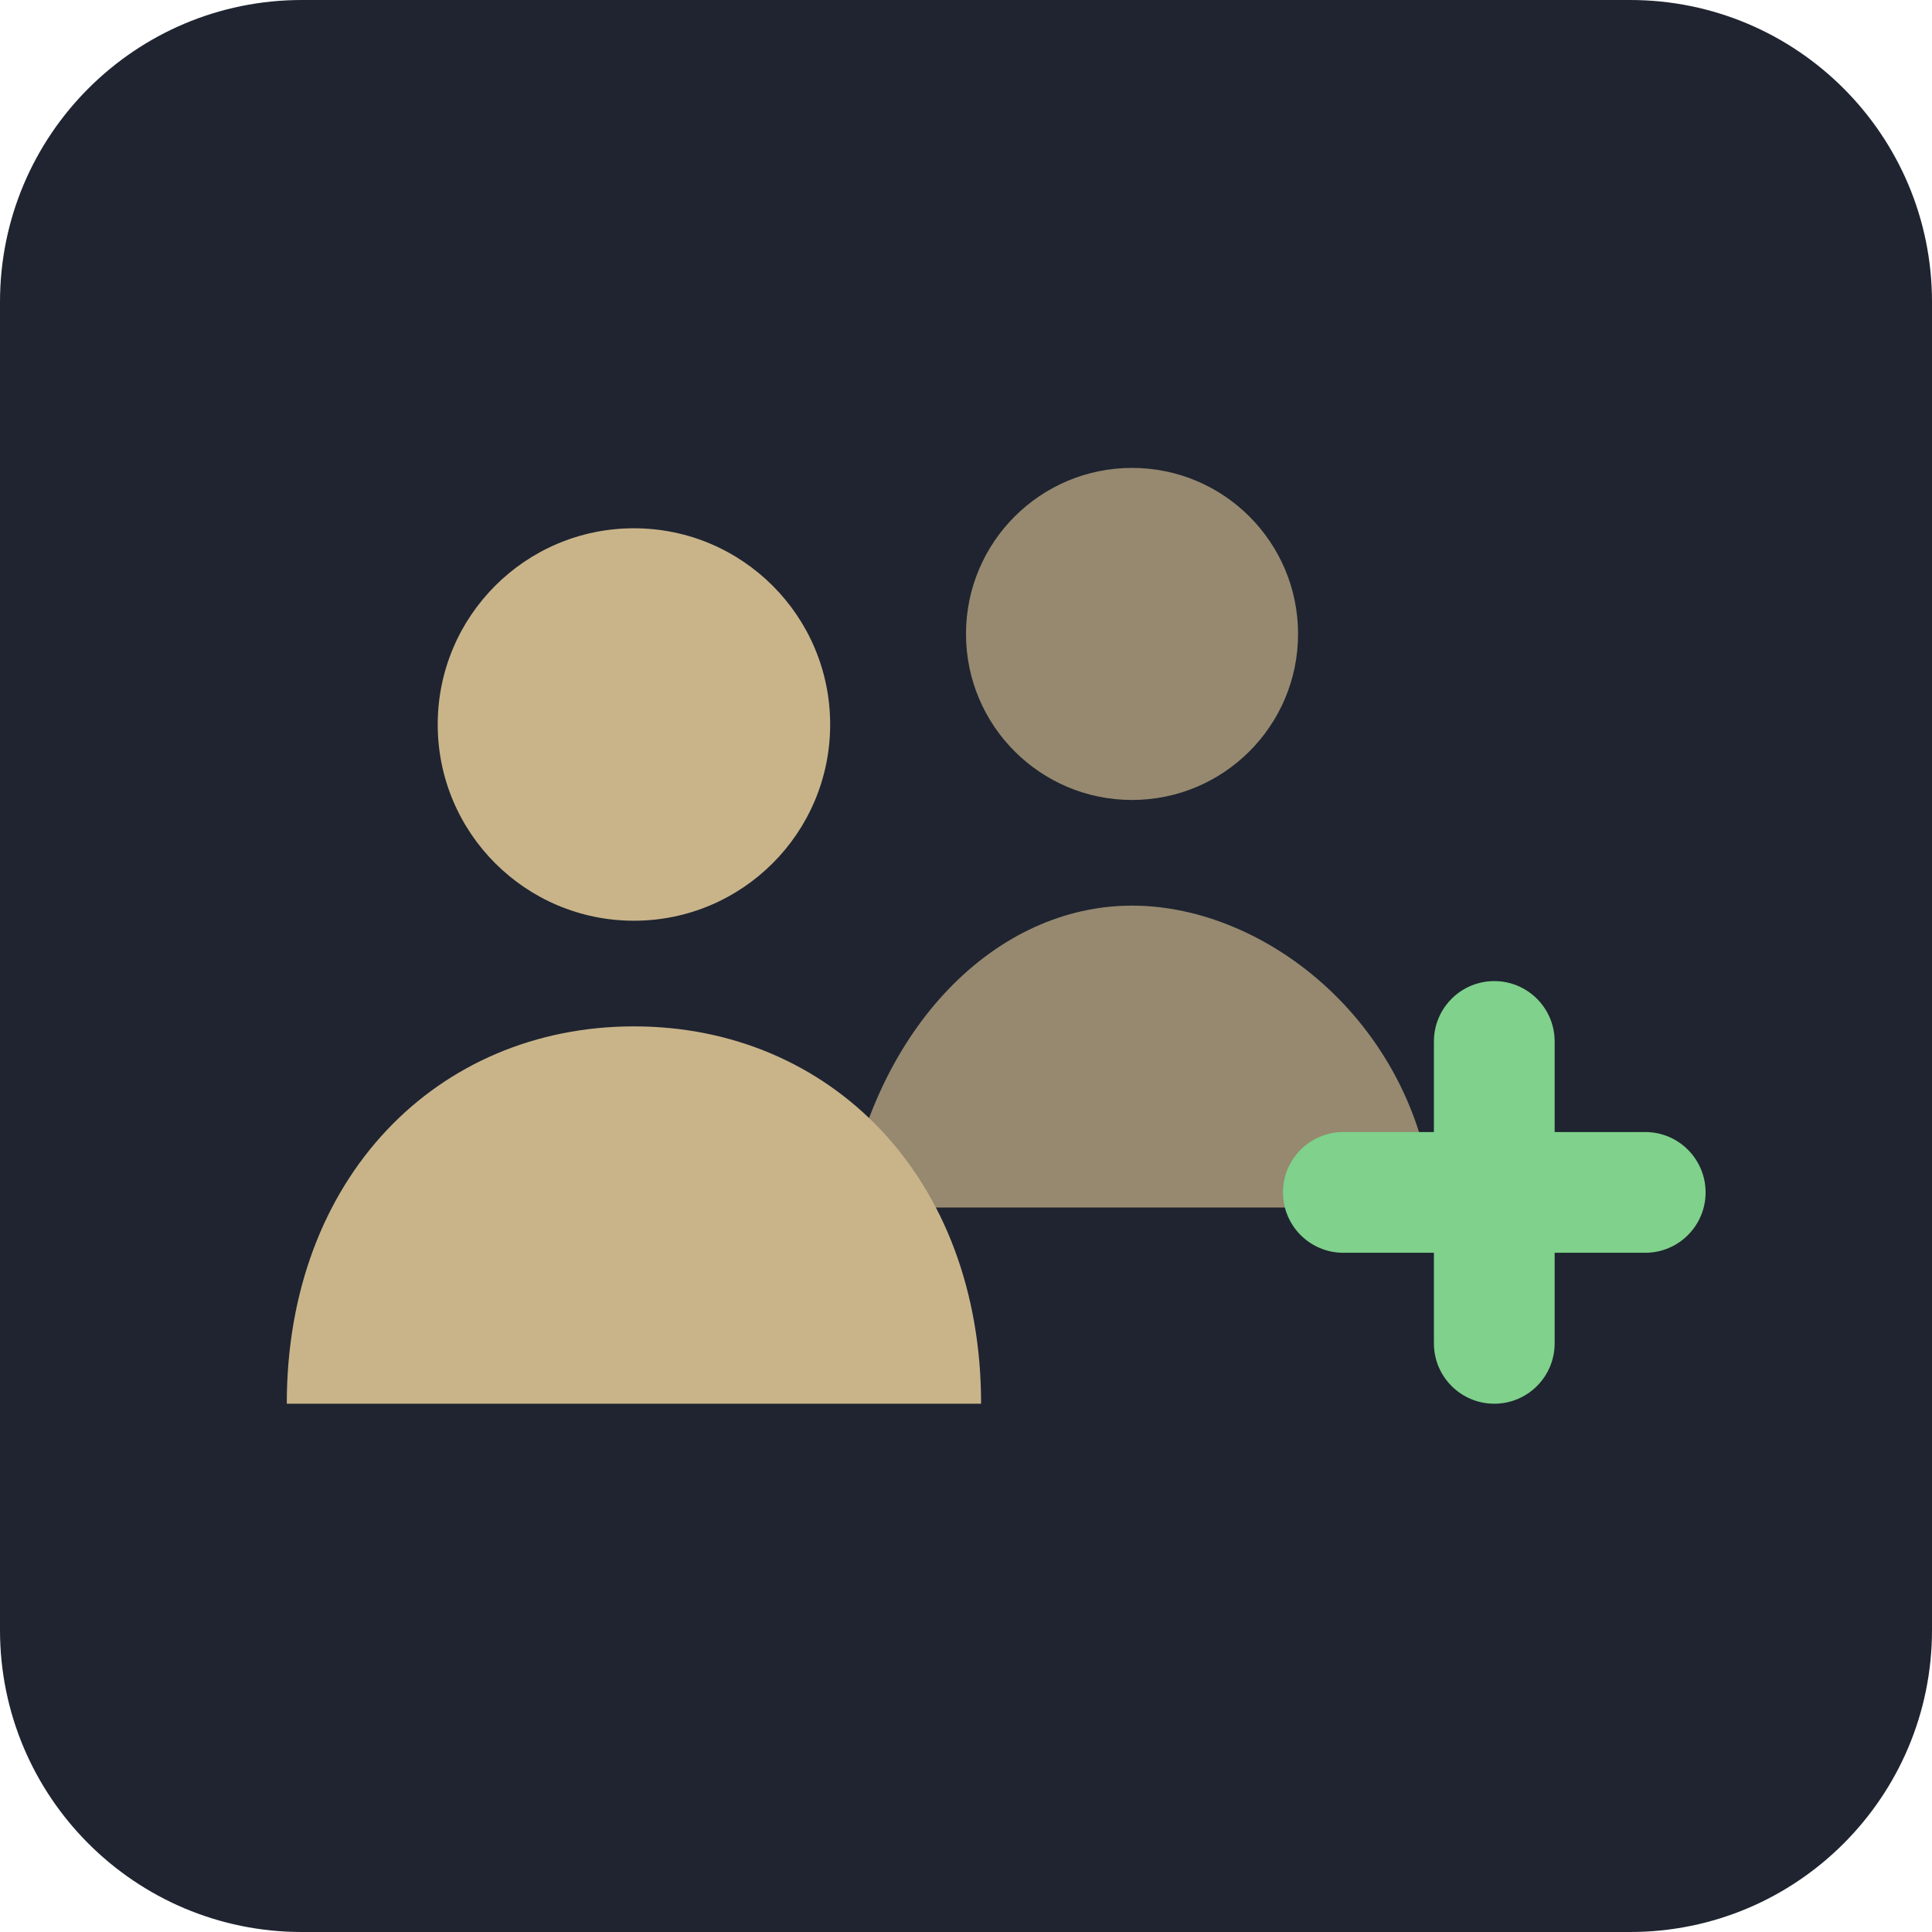
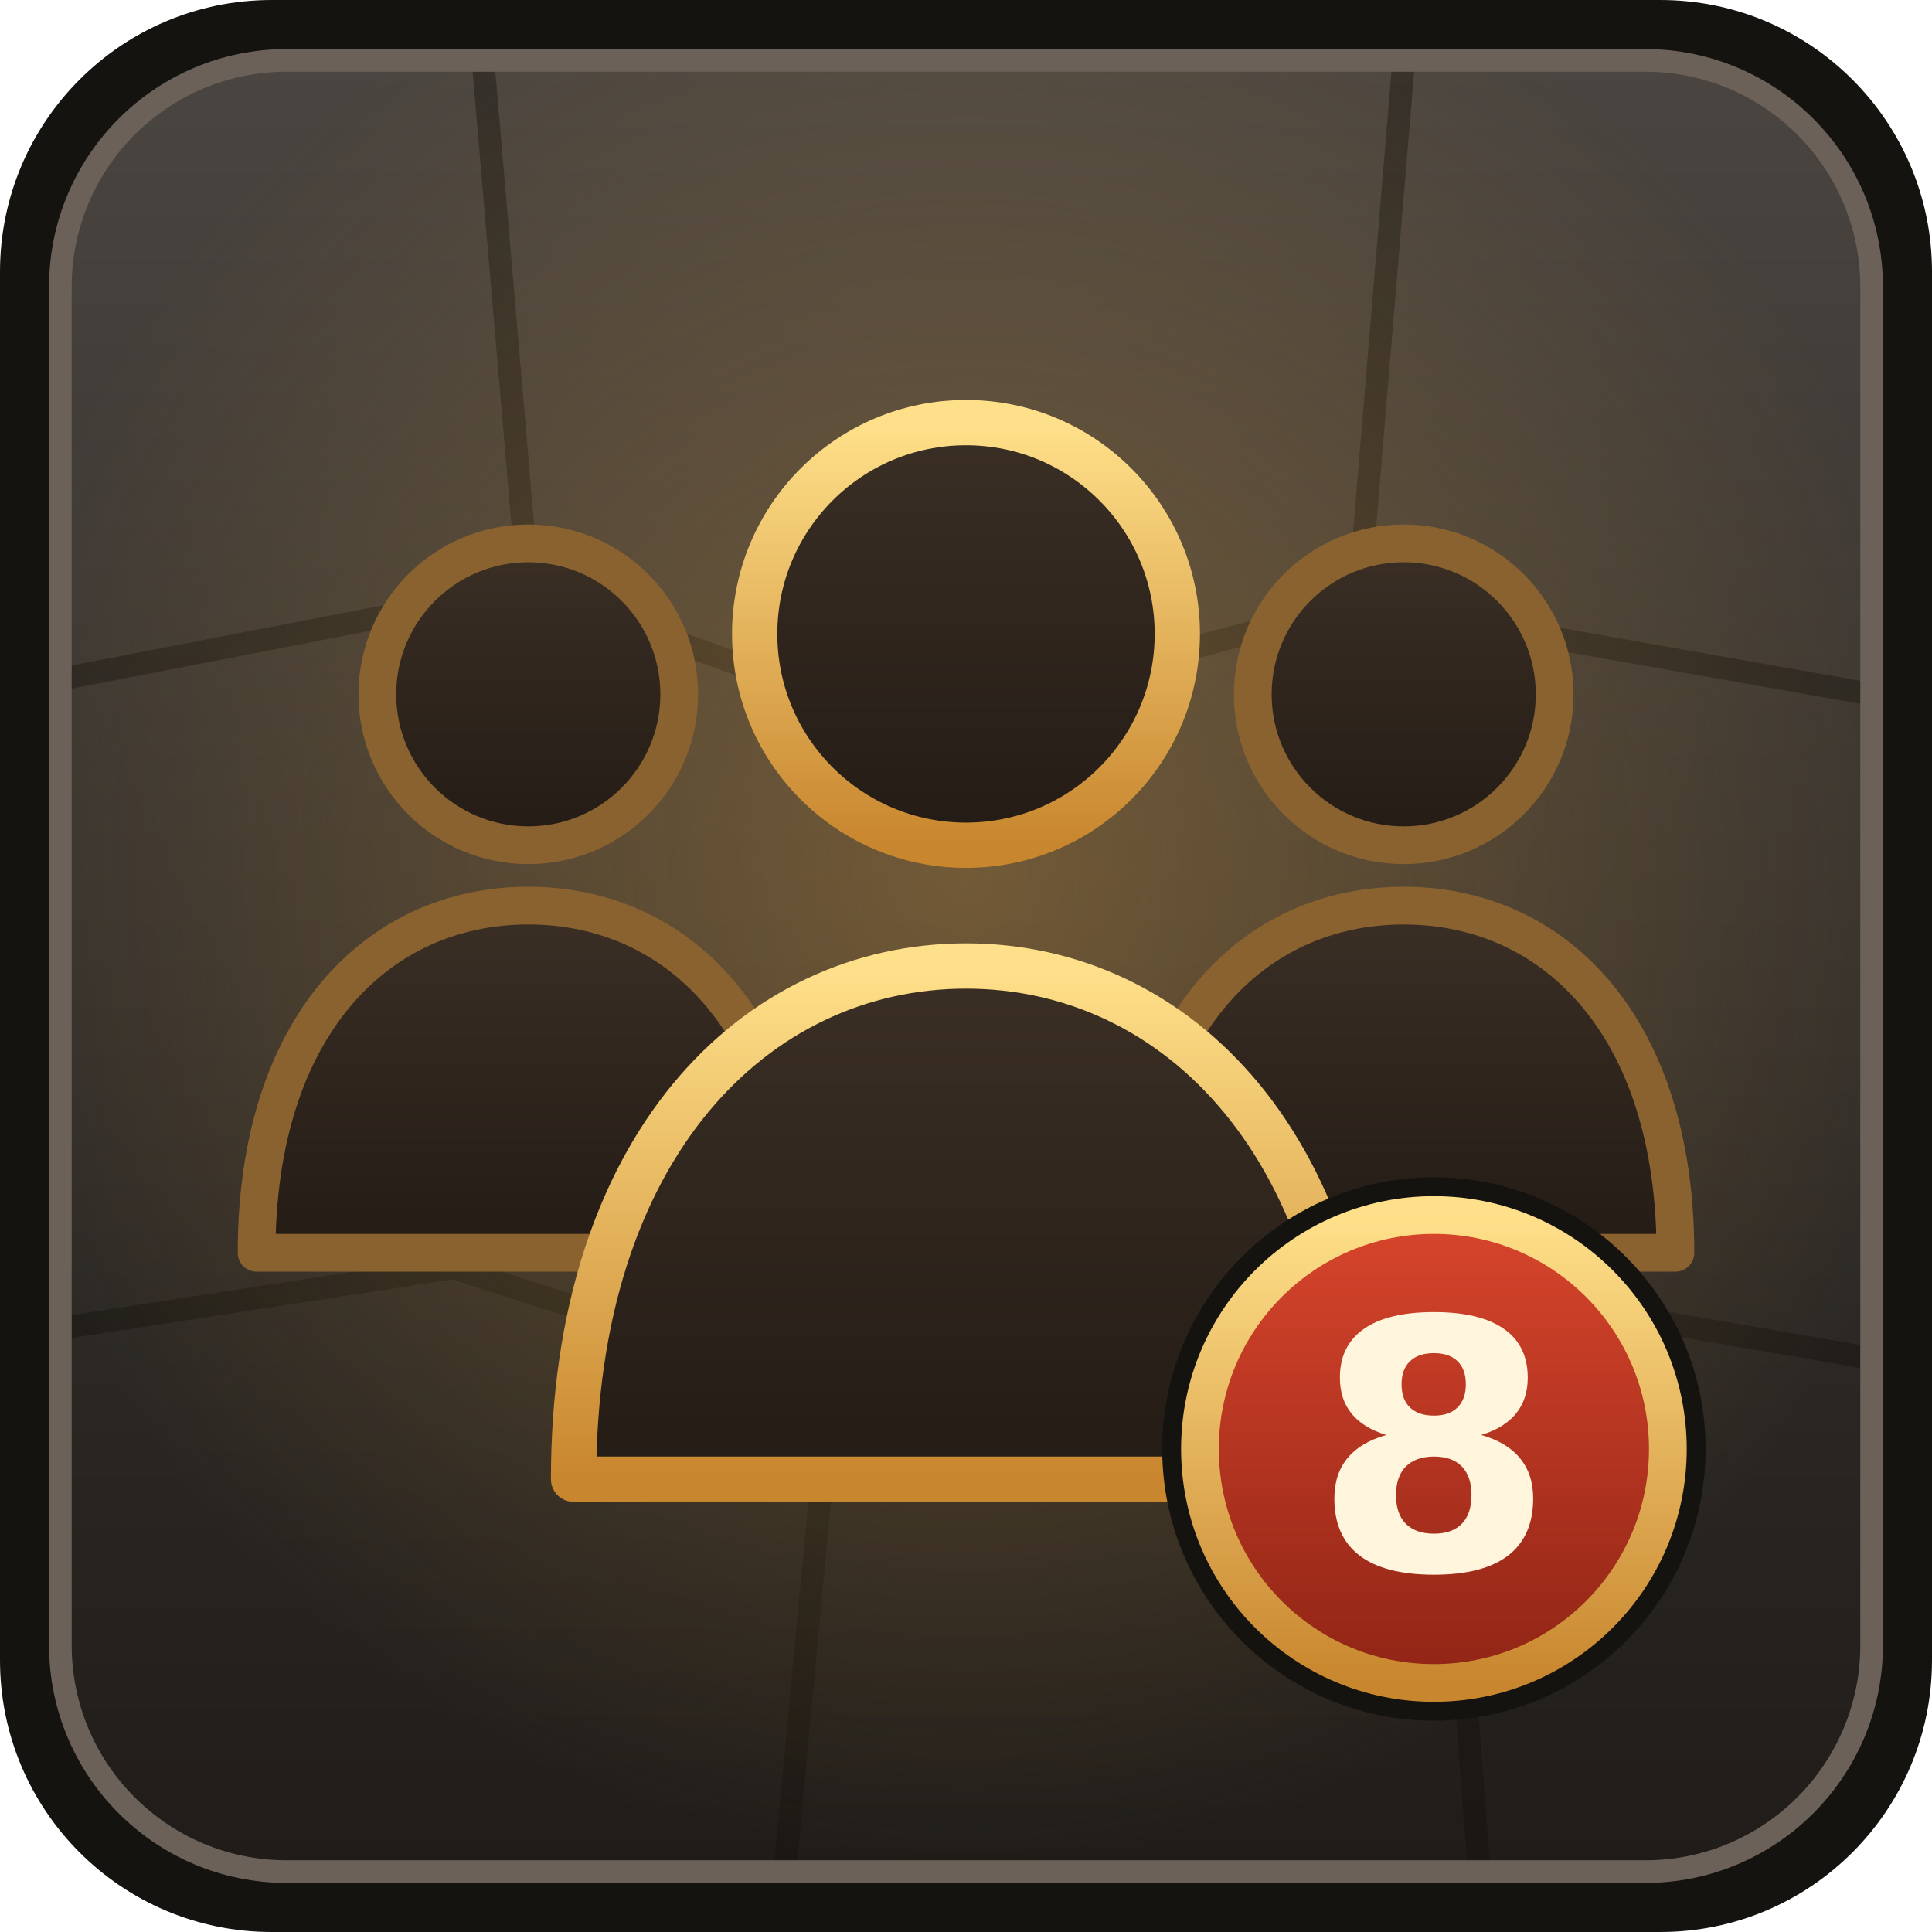
<svg xmlns="http://www.w3.org/2000/svg" width="256" height="256" viewBox="0 0 256 256">
-   <rect width="256" height="256" rx="40" fill="#1f2430" />
-   <g fill="#c9b48a">
-     <circle cx="84" cy="96" r="26" />
-     <path d="M38 186c0-30 20-50 46-50s46 20 46 50z" />
-     <circle cx="150" cy="84" r="22" opacity=".7" />
-     <path d="M112 160c4-24 20-40 38-40s38 16 40 40z" opacity=".7" />
+   <defs>
+     <linearGradient id="stone" x1="0" y1="0" x2="0" y2="1">
+       <stop offset="0" stop-color="#4a4540" />
+       <stop offset="1" stop-color="#1f1c19" />
+     </linearGradient>
+     <radialGradient id="glow" cx="0.5" cy="0.45" r="0.55">
+       <stop offset="0" stop-color="#e0a346" stop-opacity="0.35" />
+       <stop offset="1" stop-color="#e0a346" stop-opacity="0" />
+     </radialGradient>
+     <linearGradient id="gold" x1="0" y1="0" x2="0" y2="1">
+       <stop offset="0" stop-color="#ffe08a" />
+       <stop offset="1" stop-color="#c8862e" />
+     </linearGradient>
+     <linearGradient id="fill" x1="0" y1="0" x2="0" y2="1">
+       <stop offset="0" stop-color="#3b2f25" />
+       <stop offset="1" stop-color="#231b15" />
+     </linearGradient>
+     <linearGradient id="badge" x1="0" y1="0" x2="0" y2="1">
+       <stop offset="0" stop-color="#d8452c" />
+       <stop offset="1" stop-color="#8f2415" />
+     </linearGradient>
+   </defs>
+   <rect x="0" y="0" width="256" height="256" rx="36" fill="#15130f" />
+   <rect x="8" y="8" width="240" height="240" rx="30" fill="url(#stone)" />
+   <path d="M8 90 L70 78 L120 96 L180 80 L248 92 M8 176 L60 168 L110 184 L190 170 L248 180 M70 78 L64 8 M180 80 L186 8 M110 184 L104 248 M190 170 L196 248" stroke="#15130f" stroke-opacity="0.45" stroke-width="3" fill="none" />
+   <rect x="8" y="8" width="240" height="240" rx="30" fill="url(#glow)" />
+   <rect x="8" y="8" width="240" height="240" rx="30" fill="none" stroke="#6b6158" stroke-width="3" />
+   <g stroke-width="5" stroke-linejoin="round" fill="url(#fill)">
+     <g stroke="#8a6230">
+       <circle cx="70" cy="92" r="20" />
+       <path d="M34 166 C34 136 50 120 70 120 C90 120 106 136 106 166 Z" />
+       <circle cx="186" cy="92" r="20" />
+       <path d="M150 166 C150 136 166 120 186 120 C206 120 222 136 222 166 Z" />
+     </g>
+     <g stroke="url(#gold)" stroke-width="6">
+       <circle cx="128" cy="84" r="28" />
+       <path d="M76 196 C76 152 100 128 128 128 C156 128 180 152 180 196 Z" />
+     </g>
  </g>
-   <g fill="#7fd18b">
-     <rect x="170" y="150" width="56" height="16" rx="8" />
-     <rect x="190" y="130" width="16" height="56" rx="8" />
-   </g>
+   <circle cx="190" cy="192" r="36" fill="#15130f" />
+   <circle cx="190" cy="192" r="31" fill="url(#badge)" stroke="url(#gold)" stroke-width="5" />
+   <text x="190" y="208" text-anchor="middle" font-family="DejaVu Sans, Arial, sans-serif" font-weight="bold" font-size="46" fill="#fff4dc">8</text>
</svg>
